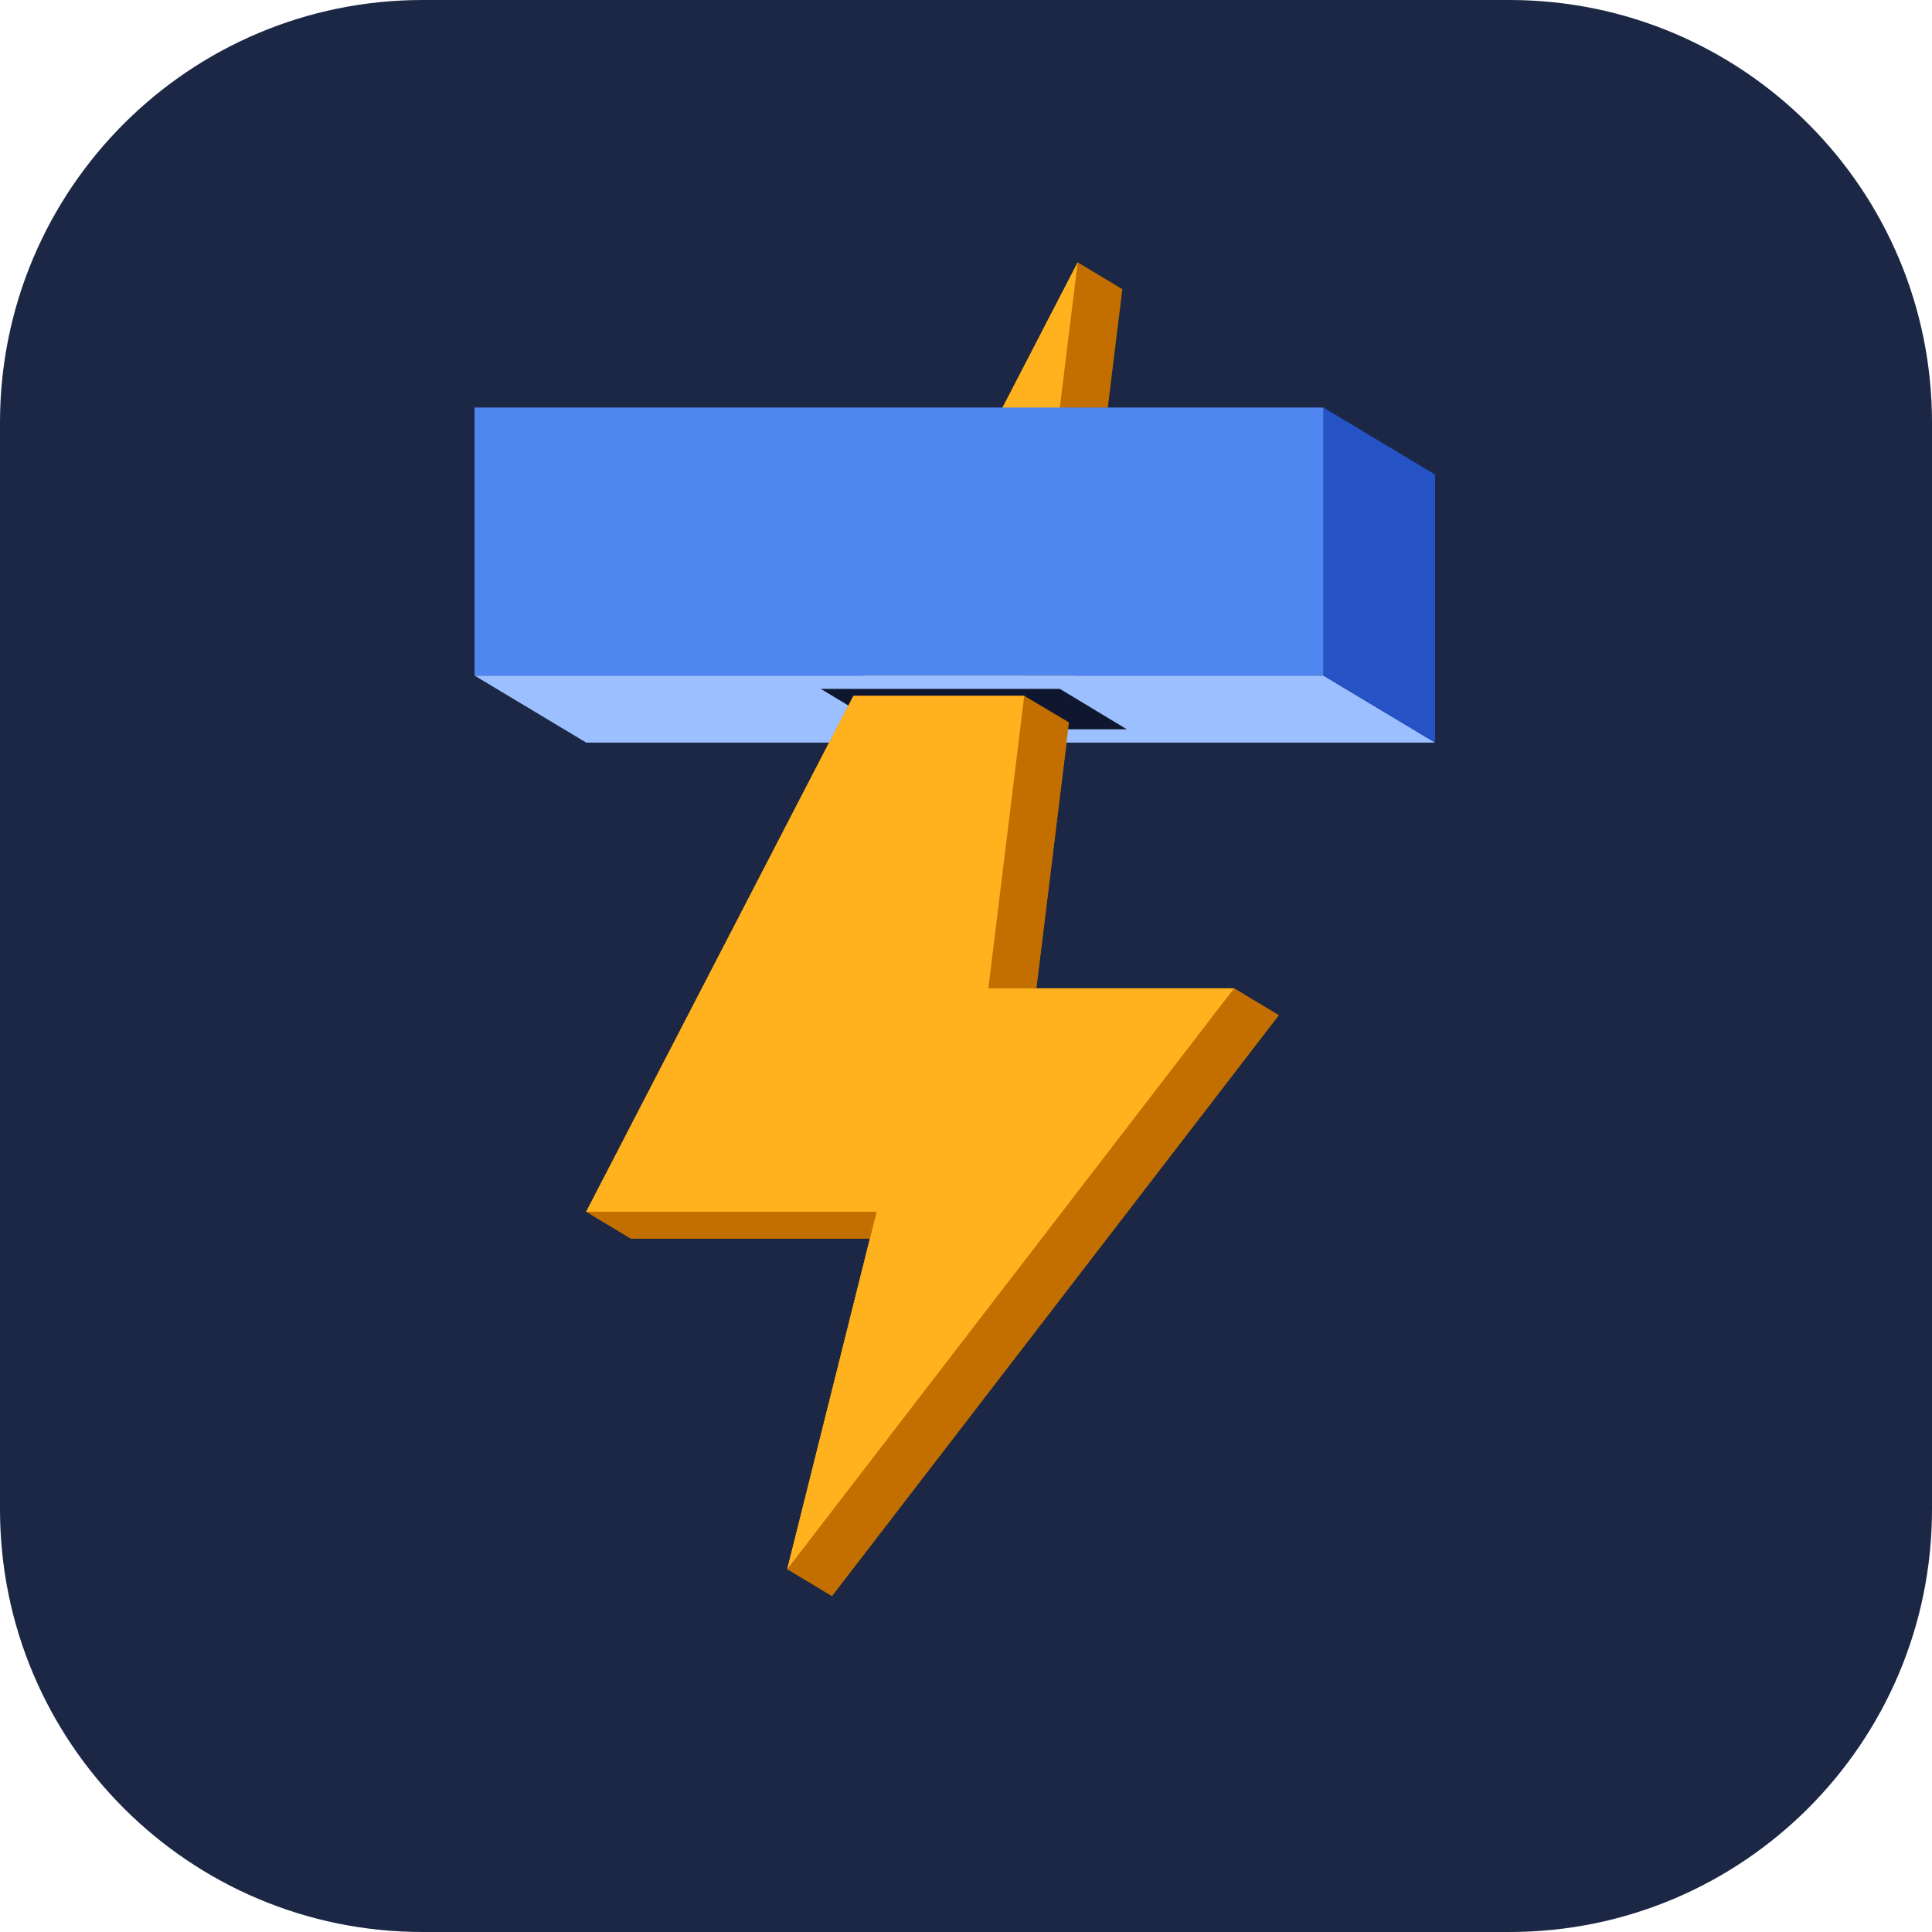
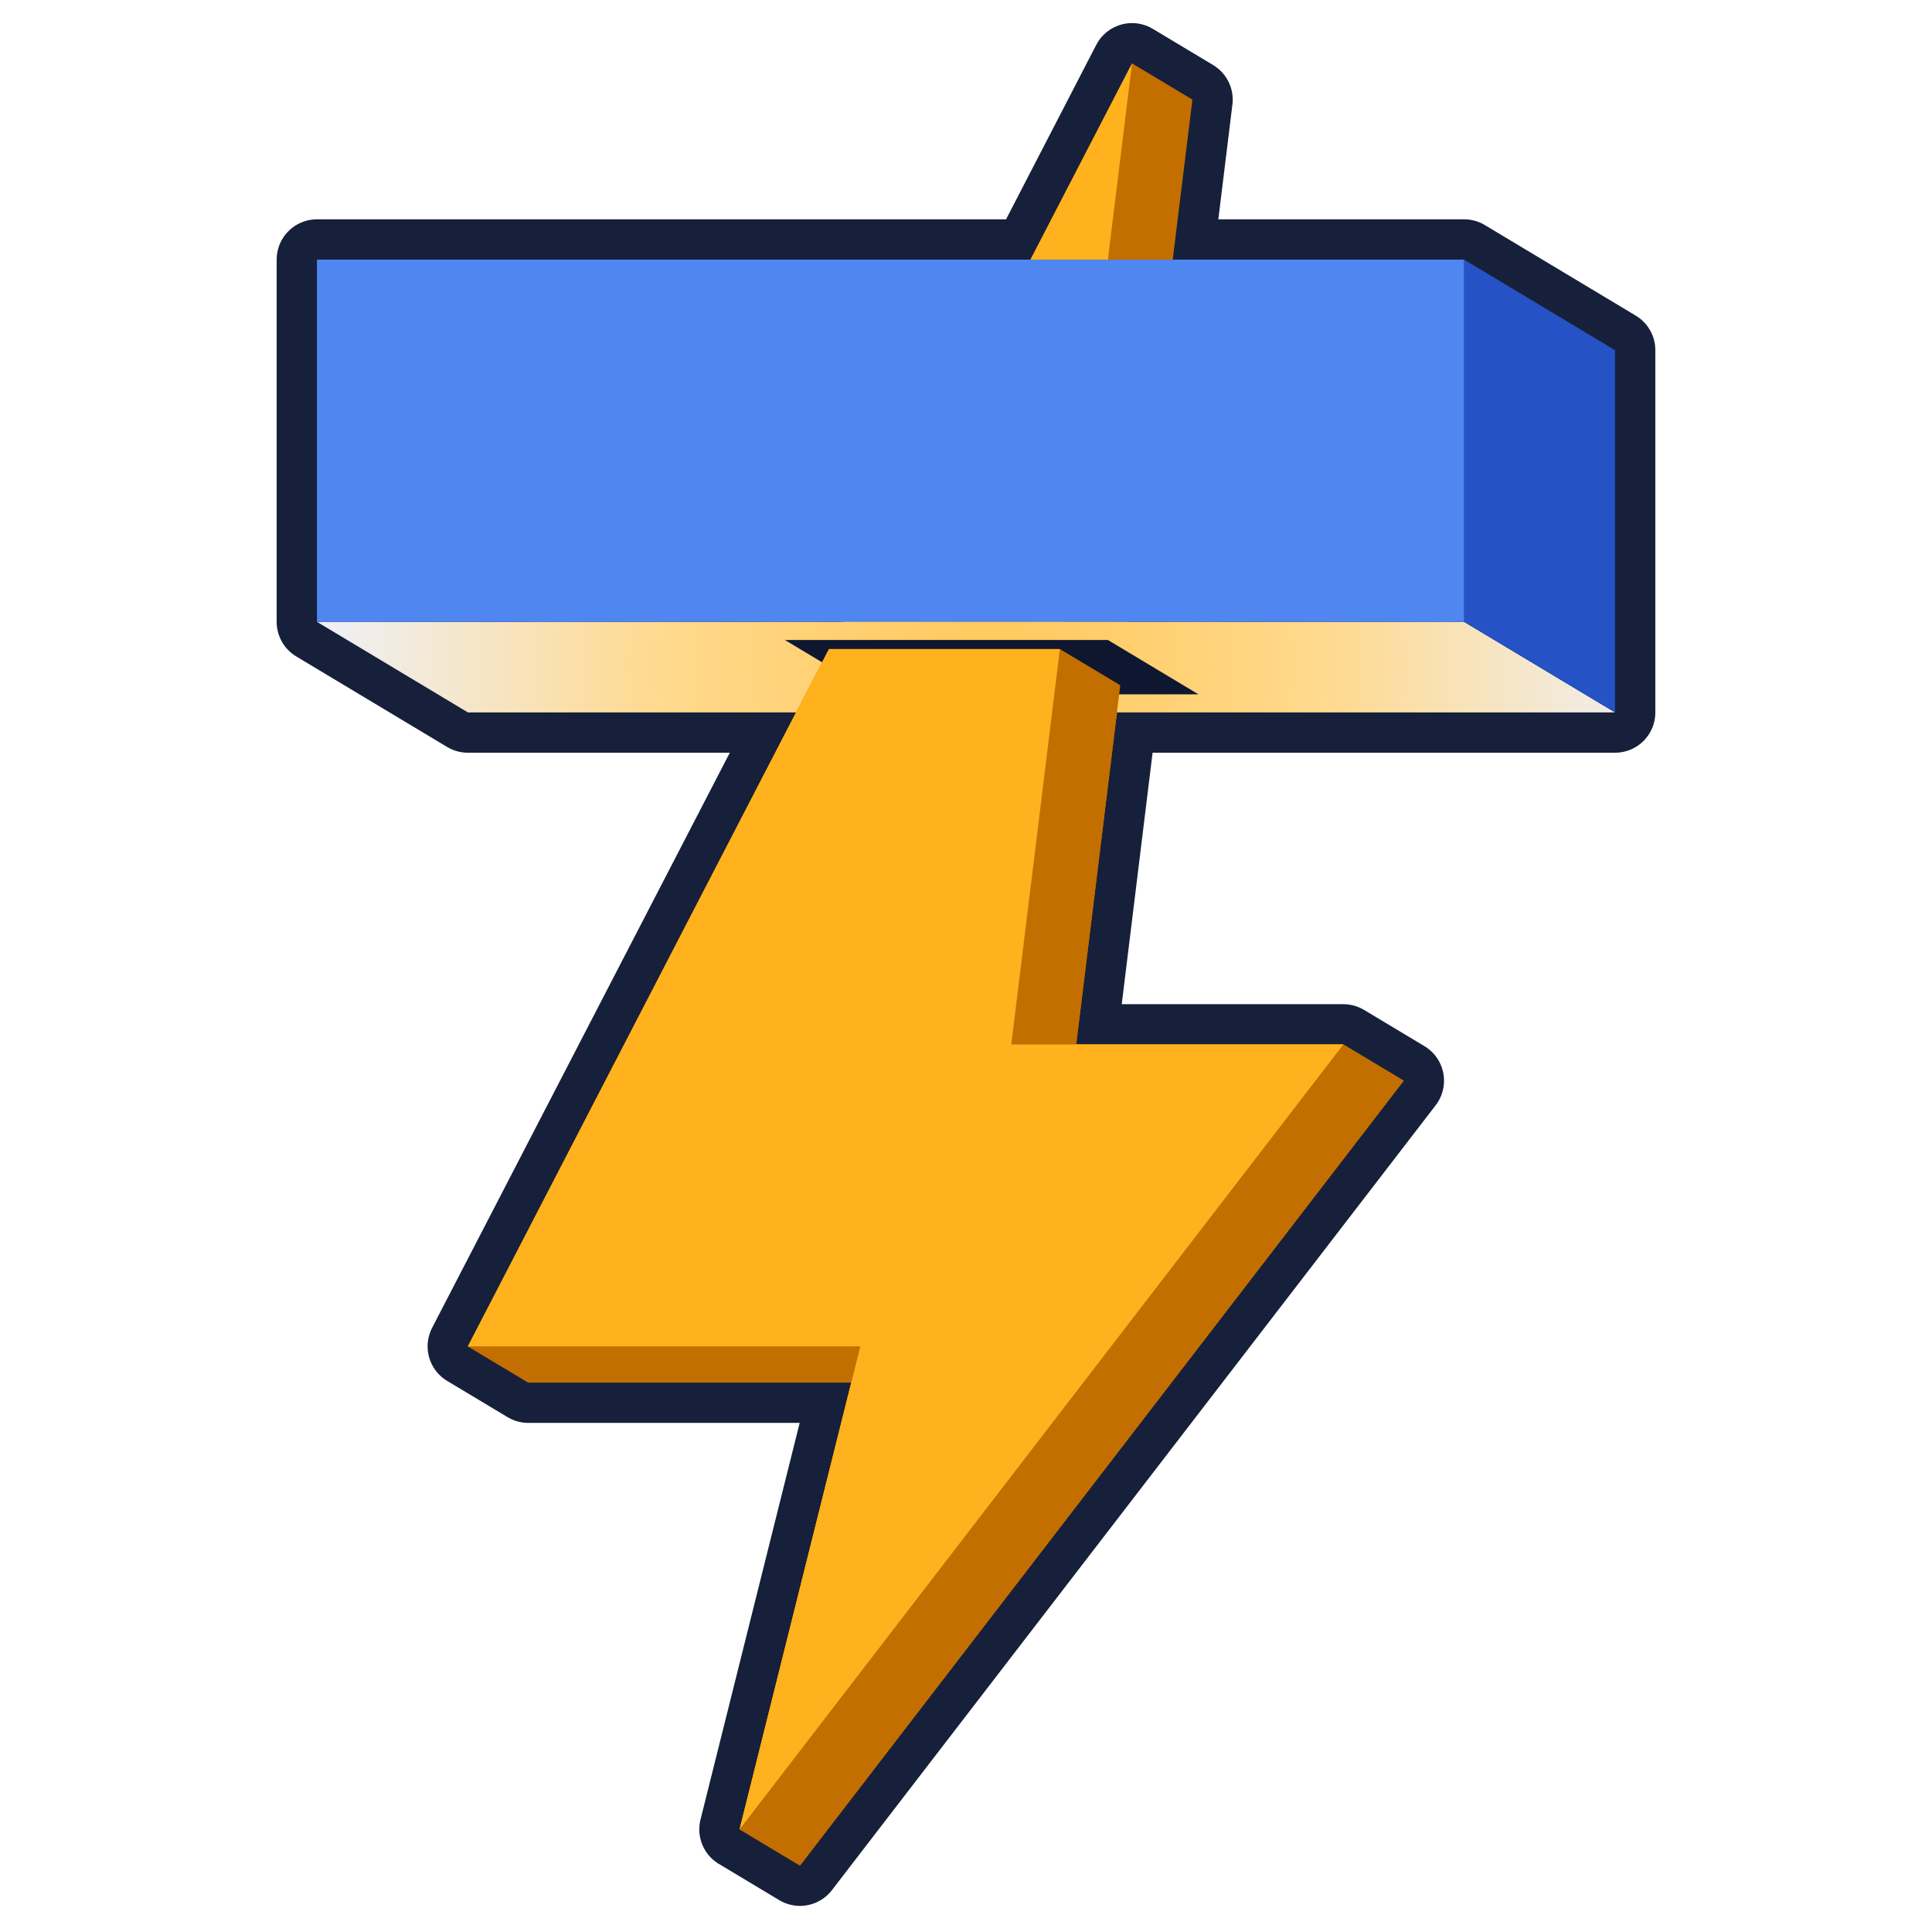
<svg xmlns="http://www.w3.org/2000/svg" width="64" height="64" viewBox="0 0 64 64">
-   <rect width="64" height="64" rx="14" fill="#1B2744" />
-   <path id="strikeSide" fill="#C26F00" d="M37.18 9.58L34.33 32.74L40.88 32.74L42.36 33.63L27.56 52.87L26.08 51.98L28.82 41.03L20.9 41.03L19.42 40.14L35.7 8.69L37.18 9.58Z" />
-   <path id="strike" fill="#FFB21E" d="M35.7 8.69L32.74 32.74L40.88 32.74L26.08 51.98L29.04 40.14L19.42 40.14L35.7 8.69Z" />
-   <path id="barBottom" fill="#9CC0FF" d="M15.72 22.38L43.84 22.38L47.54 24.6L19.42 24.6L15.72 22.38Z" />
-   <path id="barSide" fill="#2552C4" d="M43.84 13.5L47.54 15.72L47.54 24.6L43.84 22.38L43.84 13.5Z" />
-   <path id="barFront" fill="#4F86F0" d="M15.72 13.5L43.84 13.5L43.84 22.38L15.72 22.38L15.72 13.5Z" />
-   <path id="hole" fill="#0F1730" d="M27.19 22.82L35.11 22.82L37.33 24.16L29.41 24.16L27.19 22.82Z" />
-   <path id="lowSide" fill="#C26F00" d="M35.41 23.93L34.33 32.74L40.88 32.74L42.36 33.63L27.56 52.87L26.08 51.98L28.82 41.03L20.9 41.03L19.42 40.14L28.27 23.05L33.93 23.05L35.41 23.93Z" />
-   <path id="lowStrike" fill="#FFB21E" d="M33.93 23.05L32.74 32.74L40.88 32.74L26.08 51.98L29.04 40.14L19.42 40.14L28.27 23.05L33.93 23.05Z" />
+   <defs>
+     <radialGradient id="lit" gradientUnits="userSpaceOnUse" cx="32.9" cy="22.1" r="36">
+       <stop offset="0" stop-color="#FFC85A" />
+       <stop offset="0.3" stop-color="#FFD98C" />
+       <stop offset="0.62" stop-color="#EEF0F8" />
+       <stop offset="1" stop-color="#9CC0FF" />
+     </radialGradient>
+   </defs>
+   <path id="edge" fill="#16203A" stroke="#16203A" stroke-width="2.67" stroke-linejoin="round" d="M39.5 3.3L38.85 8.6L48.5 8.6L53.5 11.6L53.5 23.6L37 23.6L35.65 34.6L44.5 34.6L46.5 35.8L26.5 61.8L24.5 60.6L28.2 45.8L17.5 45.8L15.5 44.6L26.37 23.6L15.5 23.6L10.5 20.6L10.5 8.6L34.14 8.6L37.5 2.1L39.5 3.3Z" />
+   <path id="strikeSide" fill="#C26F00" d="M39.5 3.3L35.65 34.6L44.5 34.6L46.5 35.8L26.5 61.8L24.5 60.6L28.2 45.8L17.5 45.8L15.5 44.6L37.5 2.1L39.5 3.3Z" />
+   <path id="strike" fill="#FFB21E" d="M37.5 2.1L33.5 34.6L44.5 34.6L24.5 60.6L28.5 44.6L15.5 44.6L37.5 2.1Z" />
+   <path id="barBottom" fill="url(#lit)" d="M10.5 20.6L48.5 20.6L53.5 23.6L15.5 23.6L10.5 20.6Z" />
+   <path id="barSide" fill="#2552C4" d="M48.5 8.6L53.5 11.6L53.5 23.6L48.5 20.6L48.5 8.6Z" />
+   <path id="barFront" fill="#4F86F0" d="M10.5 8.6L48.5 8.6L48.5 20.6L10.5 20.6L10.5 8.6Z" />
+   <path id="hole" fill="#0F1730" d="M26 21.2L36.7 21.2L39.7 23L29 23L26 21.2Z" />
+   <path id="lowSide" fill="#C26F00" d="M37.11 22.7L35.65 34.6L44.5 34.6L46.5 35.8L26.5 61.8L24.5 60.6L28.2 45.8L17.5 45.8L15.5 44.6L27.46 21.5L35.11 21.5L37.11 22.7Z" />
+   <path id="lowStrike" fill="#FFB21E" d="M35.11 21.5L33.5 34.6L44.5 34.6L24.5 60.6L28.5 44.6L15.5 44.6L27.46 21.5L35.11 21.5Z" />
</svg>
